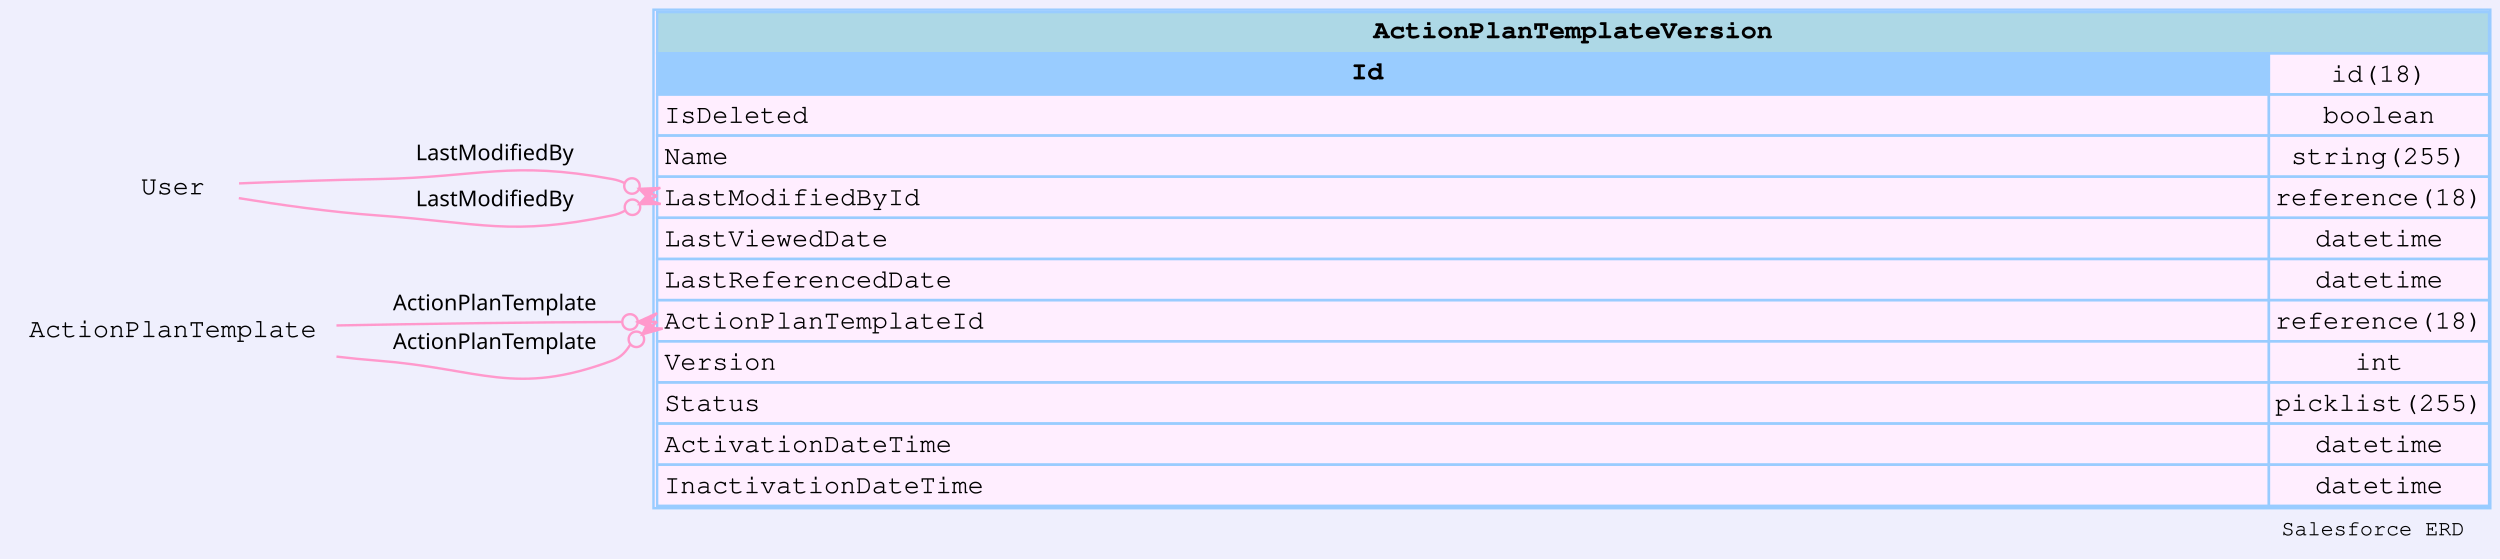
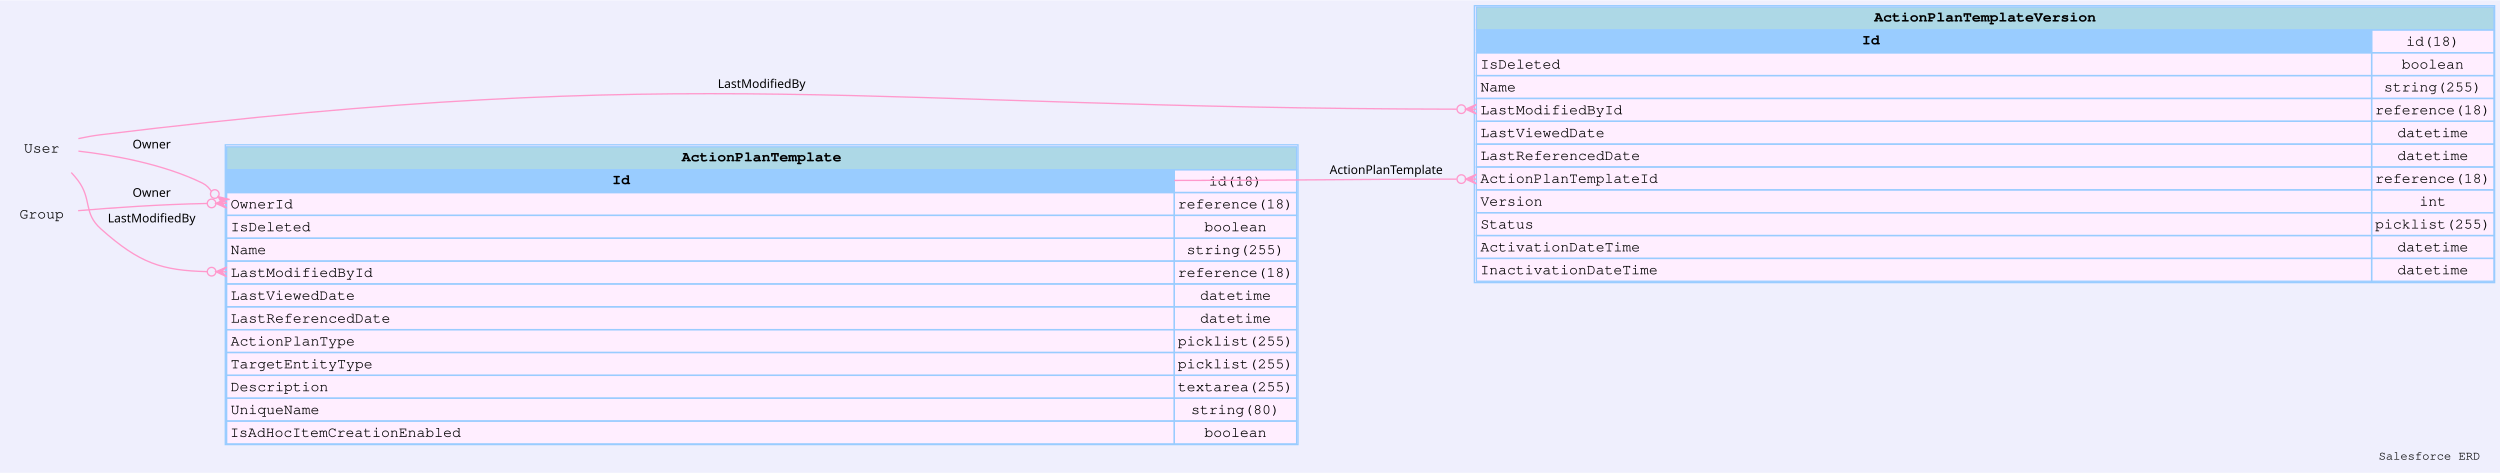
- <svg xmlns="http://www.w3.org/2000/svg" xmlns:xlink="http://www.w3.org/1999/xlink" width="1033pt" height="231pt" viewBox="0.00 0.00 1033.04 231.00">
-   <g id="graph0" class="graph" transform="scale(1 1) rotate(0) translate(4 227)">
-     <polygon fill="#efeffd" stroke="transparent" points="-4,4 -4,-227 1029.035,-227 1029.035,4 -4,4" />
-     <text text-anchor="middle" x="976.529" y="-5.8" font-family="Courier,monospace" font-size="9.00" fill="#000000">Salesforce ERD </text>
+ <svg xmlns="http://www.w3.org/2000/svg" xmlns:xlink="http://www.w3.org/1999/xlink" width="1860pt" height="352pt" viewBox="0.00 0.00 1859.83 351.50">
+   <g id="graph0" class="graph" transform="scale(1 1) rotate(0) translate(4 347.5)">
+     <polygon fill="#efeffd" stroke="transparent" points="-4,4 -4,-347.5 1855.828,-347.5 1855.828,4 -4,4" />
+     <text text-anchor="middle" x="1803.322" y="-5.8" font-family="Courier,monospace" font-size="9.00" fill="#000000">Salesforce ERD </text>
    <g id="node1" class="node">
      <g id="a_node1">
-         <a xlink:href="#" xlink:title=" ActionPlanTemplateVersion ">
-           <polygon fill="#ffeeff" stroke="transparent" points="266.035,-17 266.035,-223 1025.035,-223 1025.035,-17 266.035,-17" />
-           <polygon fill="#add8e6" stroke="transparent" points="267.535,-205 267.535,-222 1024.535,-222 1024.535,-205 267.535,-205" />
-           <polygon fill="none" stroke="#99ccff" points="267.535,-205 267.535,-222 1024.535,-222 1024.535,-205 267.535,-205" />
-           <text text-anchor="start" x="563.522" y="-211.2" font-family="Courier,monospace" font-weight="bold" font-size="11.00" fill="#000000">ActionPlanTemplateVersion</text>
-           <polygon fill="#99ccff" stroke="transparent" points="267.535,-188 267.535,-205 933.535,-205 933.535,-188 267.535,-188" />
-           <polygon fill="none" stroke="#99ccff" points="267.535,-188 267.535,-205 933.535,-205 933.535,-188 267.535,-188" />
-           <text text-anchor="start" x="270.535" y="-194.2" font-family="Courier,monospace" font-size="11.00" fill="#000000">                                           </text>
-           <text text-anchor="start" x="554.381" y="-194.2" font-family="Courier,monospace" font-weight="bold" font-size="11.00" fill="#000000">Id</text>
-           <text text-anchor="start" x="567.583" y="-194.2" font-family="Courier,monospace" font-size="11.00" fill="#000000">                                        </text>
-           <polygon fill="none" stroke="#99ccff" points="933.535,-188 933.535,-205 1024.535,-205 1024.535,-188 933.535,-188" />
-           <text text-anchor="start" x="959.232" y="-193.2" font-family="Courier,monospace" font-size="11.00" fill="#000000">id(18)</text>
-           <polygon fill="none" stroke="#99ccff" points="267.535,-171 267.535,-188 933.535,-188 933.535,-171 267.535,-171" />
-           <text text-anchor="start" x="270.535" y="-176.2" font-family="Courier,monospace" font-size="11.00" fill="#000000">                                         IsDeleted                                       </text>
-           <polygon fill="none" stroke="#99ccff" points="933.535,-171 933.535,-188 1024.535,-188 1024.535,-171 933.535,-171" />
-           <text text-anchor="start" x="955.931" y="-176.2" font-family="Courier,monospace" font-size="11.00" fill="#000000">boolean</text>
-           <polygon fill="none" stroke="#99ccff" points="267.535,-154 267.535,-171 933.535,-171 933.535,-154 267.535,-154" />
-           <text text-anchor="start" x="270.535" y="-159.2" font-family="Courier,monospace" font-size="11.00" fill="#000000">                                         Name                                       </text>
-           <polygon fill="none" stroke="#99ccff" points="933.535,-154 933.535,-171 1024.535,-171 1024.535,-154 933.535,-154" />
-           <text text-anchor="start" x="942.729" y="-159.2" font-family="Courier,monospace" font-size="11.00" fill="#000000">string(255)</text>
-           <polygon fill="none" stroke="#99ccff" points="267.535,-137 267.535,-154 933.535,-154 933.535,-137 267.535,-137" />
-           <text text-anchor="start" x="270.535" y="-142.2" font-family="Courier,monospace" font-size="11.00" fill="#000000">                                         LastModifiedById                                       </text>
-           <polygon fill="none" stroke="#99ccff" points="933.535,-137 933.535,-154 1024.535,-154 1024.535,-137 933.535,-137" />
-           <text text-anchor="start" x="936.128" y="-142.2" font-family="Courier,monospace" font-size="11.00" fill="#000000">reference(18)</text>
-           <polygon fill="none" stroke="#99ccff" points="267.535,-120 267.535,-137 933.535,-137 933.535,-120 267.535,-120" />
-           <text text-anchor="start" x="270.535" y="-125.2" font-family="Courier,monospace" font-size="11.00" fill="#000000">                                         LastViewedDate                                       </text>
-           <polygon fill="none" stroke="#99ccff" points="933.535,-120 933.535,-137 1024.535,-137 1024.535,-120 933.535,-120" />
-           <text text-anchor="start" x="952.631" y="-125.2" font-family="Courier,monospace" font-size="11.00" fill="#000000">datetime</text>
-           <polygon fill="none" stroke="#99ccff" points="267.535,-103 267.535,-120 933.535,-120 933.535,-103 267.535,-103" />
-           <text text-anchor="start" x="270.535" y="-108.2" font-family="Courier,monospace" font-size="11.00" fill="#000000">                                         LastReferencedDate                                       </text>
-           <polygon fill="none" stroke="#99ccff" points="933.535,-103 933.535,-120 1024.535,-120 1024.535,-103 933.535,-103" />
-           <text text-anchor="start" x="952.631" y="-108.2" font-family="Courier,monospace" font-size="11.00" fill="#000000">datetime</text>
-           <polygon fill="none" stroke="#99ccff" points="267.535,-86 267.535,-103 933.535,-103 933.535,-86 267.535,-86" />
-           <text text-anchor="start" x="270.481" y="-91.2" font-family="Courier,monospace" font-size="11.00" fill="#000000">                                         ActionPlanTemplateId                                       </text>
-           <polygon fill="none" stroke="#99ccff" points="933.535,-86 933.535,-103 1024.535,-103 1024.535,-86 933.535,-86" />
-           <text text-anchor="start" x="936.128" y="-91.2" font-family="Courier,monospace" font-size="11.00" fill="#000000">reference(18)</text>
-           <polygon fill="none" stroke="#99ccff" points="267.535,-69 267.535,-86 933.535,-86 933.535,-69 267.535,-69" />
-           <text text-anchor="start" x="270.535" y="-74.2" font-family="Courier,monospace" font-size="11.00" fill="#000000">                                         Version                                       </text>
-           <polygon fill="none" stroke="#99ccff" points="933.535,-69 933.535,-86 1024.535,-86 1024.535,-69 933.535,-69" />
-           <text text-anchor="start" x="969.134" y="-74.2" font-family="Courier,monospace" font-size="11.00" fill="#000000">int</text>
-           <polygon fill="none" stroke="#99ccff" points="267.535,-52 267.535,-69 933.535,-69 933.535,-52 267.535,-52" />
-           <text text-anchor="start" x="270.535" y="-57.2" font-family="Courier,monospace" font-size="11.00" fill="#000000">                                         Status                                       </text>
-           <polygon fill="none" stroke="#99ccff" points="933.535,-52 933.535,-69 1024.535,-69 1024.535,-52 933.535,-52" />
-           <text text-anchor="start" x="936.128" y="-57.2" font-family="Courier,monospace" font-size="11.00" fill="#000000">picklist(255)</text>
-           <polygon fill="none" stroke="#99ccff" points="267.535,-35 267.535,-52 933.535,-52 933.535,-35 267.535,-35" />
-           <text text-anchor="start" x="270.535" y="-40.2" font-family="Courier,monospace" font-size="11.00" fill="#000000">                                         ActivationDateTime                                       </text>
-           <polygon fill="none" stroke="#99ccff" points="933.535,-35 933.535,-52 1024.535,-52 1024.535,-35 933.535,-35" />
-           <text text-anchor="start" x="952.631" y="-40.2" font-family="Courier,monospace" font-size="11.00" fill="#000000">datetime</text>
-           <polygon fill="none" stroke="#99ccff" points="267.535,-18 267.535,-35 933.535,-35 933.535,-18 267.535,-18" />
-           <text text-anchor="start" x="270.481" y="-23.2" font-family="Courier,monospace" font-size="11.00" fill="#000000">                                         InactivationDateTime                                       </text>
-           <polygon fill="none" stroke="#99ccff" points="933.535,-18 933.535,-35 1024.535,-35 1024.535,-18 933.535,-18" />
-           <text text-anchor="start" x="952.631" y="-23.2" font-family="Courier,monospace" font-size="11.00" fill="#000000">datetime</text>
-           <polygon fill="none" stroke="#99ccff" points="266.035,-17 266.035,-223 1025.035,-223 1025.035,-17 266.035,-17" />
+         <a xlink:href="#" xlink:title=" ActionPlanTemplate ">
+           <polygon fill="#ffeeff" stroke="transparent" points="163.612,-17 163.612,-240 961.612,-240 961.612,-17 163.612,-17" />
+           <polygon fill="#add8e6" stroke="transparent" points="164.612,-221.5 164.612,-238.5 960.612,-238.5 960.612,-221.5 164.612,-221.5" />
+           <polygon fill="none" stroke="#99ccff" points="164.612,-221.5 164.612,-238.5 960.612,-238.5 960.612,-221.5 164.612,-221.5" />
+           <text text-anchor="start" x="503.203" y="-227.7" font-family="Courier,monospace" font-weight="bold" font-size="11.00" fill="#000000">ActionPlanTemplate</text>
+           <polygon fill="#99ccff" stroke="transparent" points="164.612,-204.5 164.612,-221.5 869.612,-221.5 869.612,-204.5 164.612,-204.5" />
+           <polygon fill="none" stroke="#99ccff" points="164.612,-204.5 164.612,-221.5 869.612,-221.5 869.612,-204.5 164.612,-204.5" />
+           <text text-anchor="start" x="167.612" y="-210.7" font-family="Courier,monospace" font-size="11.00" fill="#000000">                                           </text>
+           <text text-anchor="start" x="451.459" y="-210.7" font-family="Courier,monospace" font-weight="bold" font-size="11.00" fill="#000000">Id</text>
+           <text text-anchor="start" x="464.661" y="-210.7" font-family="Courier,monospace" font-size="11.00" fill="#000000">                                        </text>
+           <polygon fill="none" stroke="#99ccff" points="869.612,-204.5 869.612,-221.5 960.612,-221.5 960.612,-204.5 869.612,-204.5" />
+           <text text-anchor="start" x="895.309" y="-209.7" font-family="Courier,monospace" font-size="11.00" fill="#000000">id(18)</text>
+           <polygon fill="none" stroke="#99ccff" points="164.612,-187.5 164.612,-204.5 869.612,-204.5 869.612,-187.5 164.612,-187.5" />
+           <text text-anchor="start" x="167.612" y="-192.7" font-family="Courier,monospace" font-size="11.00" fill="#000000">                                         OwnerId                                       </text>
+           <polygon fill="none" stroke="#99ccff" points="869.612,-187.5 869.612,-204.5 960.612,-204.5 960.612,-187.5 869.612,-187.5" />
+           <text text-anchor="start" x="872.205" y="-192.7" font-family="Courier,monospace" font-size="11.00" fill="#000000">reference(18)</text>
+           <polygon fill="none" stroke="#99ccff" points="164.612,-170.5 164.612,-187.5 869.612,-187.5 869.612,-170.5 164.612,-170.5" />
+           <text text-anchor="start" x="167.612" y="-175.7" font-family="Courier,monospace" font-size="11.00" fill="#000000">                                         IsDeleted                                       </text>
+           <polygon fill="none" stroke="#99ccff" points="869.612,-170.5 869.612,-187.5 960.612,-187.5 960.612,-170.5 869.612,-170.5" />
+           <text text-anchor="start" x="892.009" y="-175.7" font-family="Courier,monospace" font-size="11.00" fill="#000000">boolean</text>
+           <polygon fill="none" stroke="#99ccff" points="164.612,-153.5 164.612,-170.5 869.612,-170.5 869.612,-153.5 164.612,-153.5" />
+           <text text-anchor="start" x="167.612" y="-158.7" font-family="Courier,monospace" font-size="11.00" fill="#000000">                                         Name                                       </text>
+           <polygon fill="none" stroke="#99ccff" points="869.612,-153.5 869.612,-170.5 960.612,-170.5 960.612,-153.5 869.612,-153.5" />
+           <text text-anchor="start" x="878.806" y="-158.7" font-family="Courier,monospace" font-size="11.00" fill="#000000">string(255)</text>
+           <polygon fill="none" stroke="#99ccff" points="164.612,-136.5 164.612,-153.5 869.612,-153.5 869.612,-136.5 164.612,-136.5" />
+           <text text-anchor="start" x="167.612" y="-141.7" font-family="Courier,monospace" font-size="11.00" fill="#000000">                                         LastModifiedById                                       </text>
+           <polygon fill="none" stroke="#99ccff" points="869.612,-136.5 869.612,-153.5 960.612,-153.5 960.612,-136.5 869.612,-136.5" />
+           <text text-anchor="start" x="872.205" y="-141.7" font-family="Courier,monospace" font-size="11.00" fill="#000000">reference(18)</text>
+           <polygon fill="none" stroke="#99ccff" points="164.612,-119.5 164.612,-136.5 869.612,-136.5 869.612,-119.5 164.612,-119.5" />
+           <text text-anchor="start" x="167.612" y="-124.7" font-family="Courier,monospace" font-size="11.00" fill="#000000">                                         LastViewedDate                                       </text>
+           <polygon fill="none" stroke="#99ccff" points="869.612,-119.5 869.612,-136.5 960.612,-136.5 960.612,-119.5 869.612,-119.5" />
+           <text text-anchor="start" x="888.708" y="-124.7" font-family="Courier,monospace" font-size="11.00" fill="#000000">datetime</text>
+           <polygon fill="none" stroke="#99ccff" points="164.612,-102.5 164.612,-119.5 869.612,-119.5 869.612,-102.5 164.612,-102.5" />
+           <text text-anchor="start" x="167.612" y="-107.7" font-family="Courier,monospace" font-size="11.00" fill="#000000">                                         LastReferencedDate                                       </text>
+           <polygon fill="none" stroke="#99ccff" points="869.612,-102.5 869.612,-119.5 960.612,-119.5 960.612,-102.5 869.612,-102.5" />
+           <text text-anchor="start" x="888.708" y="-107.7" font-family="Courier,monospace" font-size="11.00" fill="#000000">datetime</text>
+           <polygon fill="none" stroke="#99ccff" points="164.612,-85.5 164.612,-102.5 869.612,-102.5 869.612,-85.5 164.612,-85.5" />
+           <text text-anchor="start" x="167.612" y="-90.7" font-family="Courier,monospace" font-size="11.00" fill="#000000">                                         ActionPlanType                                       </text>
+           <polygon fill="none" stroke="#99ccff" points="869.612,-85.5 869.612,-102.5 960.612,-102.5 960.612,-85.5 869.612,-85.5" />
+           <text text-anchor="start" x="872.205" y="-90.7" font-family="Courier,monospace" font-size="11.00" fill="#000000">picklist(255)</text>
+           <polygon fill="none" stroke="#99ccff" points="164.612,-68.5 164.612,-85.5 869.612,-85.5 869.612,-68.5 164.612,-68.5" />
+           <text text-anchor="start" x="167.612" y="-73.7" font-family="Courier,monospace" font-size="11.00" fill="#000000">                                         TargetEntityType                                       </text>
+           <polygon fill="none" stroke="#99ccff" points="869.612,-68.5 869.612,-85.5 960.612,-85.5 960.612,-68.5 869.612,-68.5" />
+           <text text-anchor="start" x="872.205" y="-73.7" font-family="Courier,monospace" font-size="11.00" fill="#000000">picklist(255)</text>
+           <polygon fill="none" stroke="#99ccff" points="164.612,-51.5 164.612,-68.5 869.612,-68.5 869.612,-51.5 164.612,-51.5" />
+           <text text-anchor="start" x="167.612" y="-56.7" font-family="Courier,monospace" font-size="11.00" fill="#000000">                                         Description                                       </text>
+           <polygon fill="none" stroke="#99ccff" points="869.612,-51.5 869.612,-68.5 960.612,-68.5 960.612,-51.5 869.612,-51.5" />
+           <text text-anchor="start" x="872.205" y="-56.7" font-family="Courier,monospace" font-size="11.00" fill="#000000">textarea(255)</text>
+           <polygon fill="none" stroke="#99ccff" points="164.612,-34.5 164.612,-51.5 869.612,-51.5 869.612,-34.5 164.612,-34.5" />
+           <text text-anchor="start" x="167.612" y="-39.7" font-family="Courier,monospace" font-size="11.00" fill="#000000">                                         UniqueName                                       </text>
+           <polygon fill="none" stroke="#99ccff" points="869.612,-34.5 869.612,-51.5 960.612,-51.5 960.612,-34.5 869.612,-34.5" />
+           <text text-anchor="start" x="882.107" y="-39.7" font-family="Courier,monospace" font-size="11.00" fill="#000000">string(80)</text>
+           <polygon fill="none" stroke="#99ccff" points="164.612,-17.5 164.612,-34.5 869.612,-34.5 869.612,-17.5 164.612,-17.5" />
+           <text text-anchor="start" x="167.255" y="-22.7" font-family="Courier,monospace" font-size="11.00" fill="#000000">                                         IsAdHocItemCreationEnabled                                       </text>
+           <polygon fill="none" stroke="#99ccff" points="869.612,-17.5 869.612,-34.5 960.612,-34.5 960.612,-17.5 869.612,-17.5" />
+           <text text-anchor="start" x="892.009" y="-22.7" font-family="Courier,monospace" font-size="11.00" fill="#000000">boolean</text>
+           <polygon fill="none" stroke="#99ccff" points="163.612,-17 163.612,-240 961.612,-240 961.612,-17 163.612,-17" />
        </a>
      </g>
    </g>
    <g id="node2" class="node">
-       <text text-anchor="middle" x="67.41" y="-146.7" font-family="Courier,monospace" font-size="11.00" fill="#000000">User</text>
+       <text text-anchor="middle" x="27" y="-185.2" font-family="Courier,monospace" font-size="11.00" fill="#000000">Group</text>
    </g>
    <g id="edge1" class="edge">
-       <path fill="none" stroke="#ff99cc" d="M254.063,-151.375C252.672,-152.048 251.062,-152.629 249.035,-153 206.533,-160.772 195.02,-153.767 151.819,-153 132.76,-152.661 111.29,-151.893 94.774,-151.219" />
-       <polygon fill="#ff99cc" stroke="#ff99cc" points="260.105,-148.964 268.869,-149.344 263.82,-147.482 267.535,-146 267.535,-146 267.535,-146 263.82,-147.482 266.201,-142.656 260.105,-148.964 260.105,-148.964" />
-       <ellipse fill="none" stroke="#ff99cc" cx="257.132" cy="-150.15" rx="3.2" ry="3.2" />
-       <text text-anchor="middle" x="200.427" y="-160.802" font-family="Monaco" font-size="9.00" fill="#000000">LastModifiedBy</text>
+       <path fill="none" stroke="#ff99cc" d="M149.975,-196.36C115.377,-195.726 78.397,-193.062 54.128,-191.009" />
+       <polygon fill="#ff99cc" stroke="#ff99cc" points="156.613,-196.424 164.578,-200.1 160.613,-196.462 164.612,-196.5 164.612,-196.5 164.612,-196.5 160.613,-196.462 164.647,-192.9 156.613,-196.424 156.613,-196.424" />
+       <ellipse fill="none" stroke="#ff99cc" cx="153.413" cy="-196.393" rx="3.2" ry="3.2" />
+       <text text-anchor="middle" x="108.806" y="-201.302" font-family="Monaco" font-size="9.00" fill="#000000">Owner</text>
+     </g>
+     <g id="node3" class="node">
+       <text text-anchor="middle" x="27" y="-234.2" font-family="Courier,monospace" font-size="11.00" fill="#000000">User</text>
+     </g>
+     <g id="edge2" class="edge">
+       <path fill="none" stroke="#ff99cc" d="M153.264,-205.371C151.73,-207.665 149.829,-209.929 146.612,-211.5 117.016,-225.957 79.41,-232.439 54.343,-235.303" />
+       <polygon fill="#ff99cc" stroke="#ff99cc" points="158.31,-201.427 166.829,-199.336 161.461,-198.964 164.612,-196.5 164.612,-196.5 164.612,-196.5 161.461,-198.964 162.395,-193.664 158.31,-201.427 158.31,-201.427" />
+       <ellipse fill="none" stroke="#ff99cc" cx="155.788" cy="-203.398" rx="3.2" ry="3.2" />
+       <text text-anchor="middle" x="108.806" y="-237.302" font-family="Monaco" font-size="9.00" fill="#000000">Owner</text>
    </g>
    <g id="edge3" class="edge">
-       <path fill="none" stroke="#ff99cc" d="M254.367,-140.015C252.921,-139.179 251.228,-138.452 249.035,-137.999 206.725,-129.241 194.919,-134.95 151.819,-137.999 132.625,-139.356 111.158,-142.43 94.676,-145.127" />
-       <polygon fill="#ff99cc" stroke="#ff99cc" points="260.252,-142.69 266.046,-149.277 263.894,-144.345 267.535,-146 267.535,-146 267.535,-146 263.894,-144.345 269.025,-142.723 260.252,-142.69 260.252,-142.69" />
-       <ellipse fill="none" stroke="#ff99cc" cx="257.339" cy="-141.366" rx="3.2" ry="3.2" />
-       <text text-anchor="middle" x="200.427" y="-141.802" font-family="Monaco" font-size="9.00" fill="#000000">LastModifiedBy</text>
+       <path fill="none" stroke="#ff99cc" d="M150.202,-145.649C116.472,-146.497 99.938,-151.627 71,-177.499 57.808,-189.292 64.605,-199.335 54,-213.5 52.496,-215.508 50.804,-217.475 49.017,-219.364" />
+       <polygon fill="#ff99cc" stroke="#ff99cc" points="156.613,-145.583 164.65,-149.1 160.613,-145.542 164.612,-145.5 164.612,-145.5 164.612,-145.5 160.613,-145.542 164.575,-141.9 156.613,-145.583 156.613,-145.583" />
+       <ellipse fill="none" stroke="#ff99cc" cx="153.413" cy="-145.616" rx="3.2" ry="3.2" />
+       <text text-anchor="middle" x="108.806" y="-182.302" font-family="Monaco" font-size="9.00" fill="#000000">LastModifiedBy</text>
    </g>
-     <g id="node3" class="node">
-       <text text-anchor="middle" x="67.41" y="-87.7" font-family="Courier,monospace" font-size="11.00" fill="#000000">ActionPlanTemplate</text>
+     <g id="node4" class="node">
+       <g id="a_node4">
+         <a xlink:href="#" xlink:title=" ActionPlanTemplateVersion ">
+           <polygon fill="#ffeeff" stroke="transparent" points="1092.828,-137.5 1092.828,-343.5 1851.828,-343.5 1851.828,-137.5 1092.828,-137.5" />
+           <polygon fill="#add8e6" stroke="transparent" points="1094.328,-325.5 1094.328,-342.5 1851.328,-342.5 1851.328,-325.5 1094.328,-325.5" />
+           <polygon fill="none" stroke="#99ccff" points="1094.328,-325.5 1094.328,-342.5 1851.328,-342.5 1851.328,-325.5 1094.328,-325.5" />
+           <text text-anchor="start" x="1390.315" y="-331.7" font-family="Courier,monospace" font-weight="bold" font-size="11.00" fill="#000000">ActionPlanTemplateVersion</text>
+           <polygon fill="#99ccff" stroke="transparent" points="1094.328,-308.5 1094.328,-325.5 1760.328,-325.5 1760.328,-308.5 1094.328,-308.5" />
+           <polygon fill="none" stroke="#99ccff" points="1094.328,-308.5 1094.328,-325.5 1760.328,-325.5 1760.328,-308.5 1094.328,-308.5" />
+           <text text-anchor="start" x="1097.328" y="-314.7" font-family="Courier,monospace" font-size="11.00" fill="#000000">                                           </text>
+           <text text-anchor="start" x="1381.174" y="-314.7" font-family="Courier,monospace" font-weight="bold" font-size="11.00" fill="#000000">Id</text>
+           <text text-anchor="start" x="1394.377" y="-314.7" font-family="Courier,monospace" font-size="11.00" fill="#000000">                                        </text>
+           <polygon fill="none" stroke="#99ccff" points="1760.328,-308.5 1760.328,-325.5 1851.328,-325.5 1851.328,-308.5 1760.328,-308.5" />
+           <text text-anchor="start" x="1786.025" y="-313.7" font-family="Courier,monospace" font-size="11.00" fill="#000000">id(18)</text>
+           <polygon fill="none" stroke="#99ccff" points="1094.328,-291.5 1094.328,-308.5 1760.328,-308.5 1760.328,-291.5 1094.328,-291.5" />
+           <text text-anchor="start" x="1097.328" y="-296.7" font-family="Courier,monospace" font-size="11.00" fill="#000000">                                         IsDeleted                                       </text>
+           <polygon fill="none" stroke="#99ccff" points="1760.328,-291.5 1760.328,-308.5 1851.328,-308.5 1851.328,-291.5 1760.328,-291.5" />
+           <text text-anchor="start" x="1782.724" y="-296.7" font-family="Courier,monospace" font-size="11.00" fill="#000000">boolean</text>
+           <polygon fill="none" stroke="#99ccff" points="1094.328,-274.5 1094.328,-291.5 1760.328,-291.5 1760.328,-274.5 1094.328,-274.5" />
+           <text text-anchor="start" x="1097.328" y="-279.7" font-family="Courier,monospace" font-size="11.00" fill="#000000">                                         Name                                       </text>
+           <polygon fill="none" stroke="#99ccff" points="1760.328,-274.5 1760.328,-291.5 1851.328,-291.5 1851.328,-274.5 1760.328,-274.5" />
+           <text text-anchor="start" x="1769.522" y="-279.7" font-family="Courier,monospace" font-size="11.00" fill="#000000">string(255)</text>
+           <polygon fill="none" stroke="#99ccff" points="1094.328,-257.5 1094.328,-274.5 1760.328,-274.5 1760.328,-257.5 1094.328,-257.5" />
+           <text text-anchor="start" x="1097.328" y="-262.7" font-family="Courier,monospace" font-size="11.00" fill="#000000">                                         LastModifiedById                                       </text>
+           <polygon fill="none" stroke="#99ccff" points="1760.328,-257.5 1760.328,-274.5 1851.328,-274.5 1851.328,-257.5 1760.328,-257.5" />
+           <text text-anchor="start" x="1762.921" y="-262.7" font-family="Courier,monospace" font-size="11.00" fill="#000000">reference(18)</text>
+           <polygon fill="none" stroke="#99ccff" points="1094.328,-240.5 1094.328,-257.5 1760.328,-257.5 1760.328,-240.5 1094.328,-240.5" />
+           <text text-anchor="start" x="1097.328" y="-245.7" font-family="Courier,monospace" font-size="11.00" fill="#000000">                                         LastViewedDate                                       </text>
+           <polygon fill="none" stroke="#99ccff" points="1760.328,-240.5 1760.328,-257.5 1851.328,-257.5 1851.328,-240.5 1760.328,-240.5" />
+           <text text-anchor="start" x="1779.424" y="-245.7" font-family="Courier,monospace" font-size="11.00" fill="#000000">datetime</text>
+           <polygon fill="none" stroke="#99ccff" points="1094.328,-223.5 1094.328,-240.5 1760.328,-240.5 1760.328,-223.5 1094.328,-223.5" />
+           <text text-anchor="start" x="1097.328" y="-228.7" font-family="Courier,monospace" font-size="11.00" fill="#000000">                                         LastReferencedDate                                       </text>
+           <polygon fill="none" stroke="#99ccff" points="1760.328,-223.5 1760.328,-240.5 1851.328,-240.5 1851.328,-223.5 1760.328,-223.5" />
+           <text text-anchor="start" x="1779.424" y="-228.7" font-family="Courier,monospace" font-size="11.00" fill="#000000">datetime</text>
+           <polygon fill="none" stroke="#99ccff" points="1094.328,-206.5 1094.328,-223.5 1760.328,-223.5 1760.328,-206.5 1094.328,-206.5" />
+           <text text-anchor="start" x="1097.274" y="-211.7" font-family="Courier,monospace" font-size="11.00" fill="#000000">                                         ActionPlanTemplateId                                       </text>
+           <polygon fill="none" stroke="#99ccff" points="1760.328,-206.5 1760.328,-223.5 1851.328,-223.5 1851.328,-206.5 1760.328,-206.5" />
+           <text text-anchor="start" x="1762.921" y="-211.7" font-family="Courier,monospace" font-size="11.00" fill="#000000">reference(18)</text>
+           <polygon fill="none" stroke="#99ccff" points="1094.328,-189.5 1094.328,-206.5 1760.328,-206.5 1760.328,-189.5 1094.328,-189.5" />
+           <text text-anchor="start" x="1097.328" y="-194.7" font-family="Courier,monospace" font-size="11.00" fill="#000000">                                         Version                                       </text>
+           <polygon fill="none" stroke="#99ccff" points="1760.328,-189.5 1760.328,-206.5 1851.328,-206.5 1851.328,-189.5 1760.328,-189.5" />
+           <text text-anchor="start" x="1795.927" y="-194.7" font-family="Courier,monospace" font-size="11.00" fill="#000000">int</text>
+           <polygon fill="none" stroke="#99ccff" points="1094.328,-172.5 1094.328,-189.5 1760.328,-189.5 1760.328,-172.5 1094.328,-172.5" />
+           <text text-anchor="start" x="1097.328" y="-177.7" font-family="Courier,monospace" font-size="11.00" fill="#000000">                                         Status                                       </text>
+           <polygon fill="none" stroke="#99ccff" points="1760.328,-172.5 1760.328,-189.5 1851.328,-189.5 1851.328,-172.5 1760.328,-172.5" />
+           <text text-anchor="start" x="1762.921" y="-177.7" font-family="Courier,monospace" font-size="11.00" fill="#000000">picklist(255)</text>
+           <polygon fill="none" stroke="#99ccff" points="1094.328,-155.5 1094.328,-172.5 1760.328,-172.5 1760.328,-155.5 1094.328,-155.5" />
+           <text text-anchor="start" x="1097.328" y="-160.7" font-family="Courier,monospace" font-size="11.00" fill="#000000">                                         ActivationDateTime                                       </text>
+           <polygon fill="none" stroke="#99ccff" points="1760.328,-155.5 1760.328,-172.5 1851.328,-172.5 1851.328,-155.5 1760.328,-155.5" />
+           <text text-anchor="start" x="1779.424" y="-160.7" font-family="Courier,monospace" font-size="11.00" fill="#000000">datetime</text>
+           <polygon fill="none" stroke="#99ccff" points="1094.328,-138.5 1094.328,-155.5 1760.328,-155.5 1760.328,-138.5 1094.328,-138.5" />
+           <text text-anchor="start" x="1097.274" y="-143.7" font-family="Courier,monospace" font-size="11.00" fill="#000000">                                         InactivationDateTime                                       </text>
+           <polygon fill="none" stroke="#99ccff" points="1760.328,-138.5 1760.328,-155.5 1851.328,-155.5 1851.328,-138.5 1760.328,-138.5" />
+           <text text-anchor="start" x="1779.424" y="-143.7" font-family="Courier,monospace" font-size="11.00" fill="#000000">datetime</text>
+           <polygon fill="none" stroke="#99ccff" points="1092.828,-137.5 1092.828,-343.5 1851.828,-343.5 1851.828,-137.5 1092.828,-137.5" />
+         </a>
+       </g>
    </g>
-     <g id="edge2" class="edge">
-       <path fill="none" stroke="#ff99cc" d="M252.88,-93.975C212.685,-93.838 169.566,-93.18 135.028,-92.518" />
-       <polygon fill="#ff99cc" stroke="#ff99cc" points="259.535,-93.986 267.529,-97.6 263.535,-93.993 267.535,-94 267.535,-94 267.535,-94 263.535,-93.993 267.541,-90.4 259.535,-93.986 259.535,-93.986" />
-       <ellipse fill="none" stroke="#ff99cc" cx="256.335" cy="-93.98" rx="3.2" ry="3.2" />
-       <text text-anchor="middle" x="200.427" y="-98.802" font-family="Monaco" font-size="9.00" fill="#000000">ActionPlanTemplate</text>
+     <g id="edge5" class="edge">
+       <path fill="none" stroke="#ff99cc" d="M1079.673,-214.493C991.725,-214.401 964.415,-213.5 869.612,-213.5" />
+       <polygon fill="#ff99cc" stroke="#ff99cc" points="1086.328,-214.496 1094.326,-218.1 1090.328,-214.498 1094.328,-214.5 1094.328,-214.5 1094.328,-214.5 1090.328,-214.498 1094.33,-210.9 1086.328,-214.496 1086.328,-214.496" />
+       <ellipse fill="none" stroke="#ff99cc" cx="1083.128" cy="-214.494" rx="3.2" ry="3.2" />
+       <text text-anchor="middle" x="1027.22" y="-218.302" font-family="Monaco" font-size="9.00" fill="#000000">ActionPlanTemplate</text>
    </g>
    <g id="edge4" class="edge">
-       <path fill="none" stroke="#ff99cc" d="M256.499,-84.729C254.883,-82.027 252.855,-79.421 249.035,-77.999 208.546,-62.917 194.9,-74.7 151.819,-77.999 146.349,-78.417 140.697,-78.987 135.03,-79.654" />
-       <polygon fill="#ff99cc" stroke="#ff99cc" points="261.41,-88.854 265.219,-96.757 264.472,-91.427 267.535,-94 267.535,-94 267.535,-94 264.472,-91.427 269.851,-91.243 261.41,-88.854 261.41,-88.854" />
-       <ellipse fill="none" stroke="#ff99cc" cx="258.959" cy="-86.796" rx="3.2" ry="3.2" />
-       <text text-anchor="middle" x="200.427" y="-82.802" font-family="Monaco" font-size="9.00" fill="#000000">ActionPlanTemplate</text>
+       <path fill="none" stroke="#ff99cc" d="M1079.785,-266.512C636.888,-267.261 517.713,-301.827 71,-247.5 65.556,-246.838 59.8,-245.79 54.309,-244.617" />
+       <polygon fill="#ff99cc" stroke="#ff99cc" points="1086.328,-266.507 1094.331,-270.1 1090.328,-266.503 1094.328,-266.5 1094.328,-266.5 1094.328,-266.5 1090.328,-266.503 1094.325,-262.9 1086.328,-266.507 1086.328,-266.507" />
+       <ellipse fill="none" stroke="#ff99cc" cx="1083.128" cy="-266.51" rx="3.2" ry="3.2" />
+       <text text-anchor="middle" x="562.612" y="-282.301" font-family="Monaco" font-size="9.00" fill="#000000">LastModifiedBy</text>
    </g>
  </g>
</svg>
